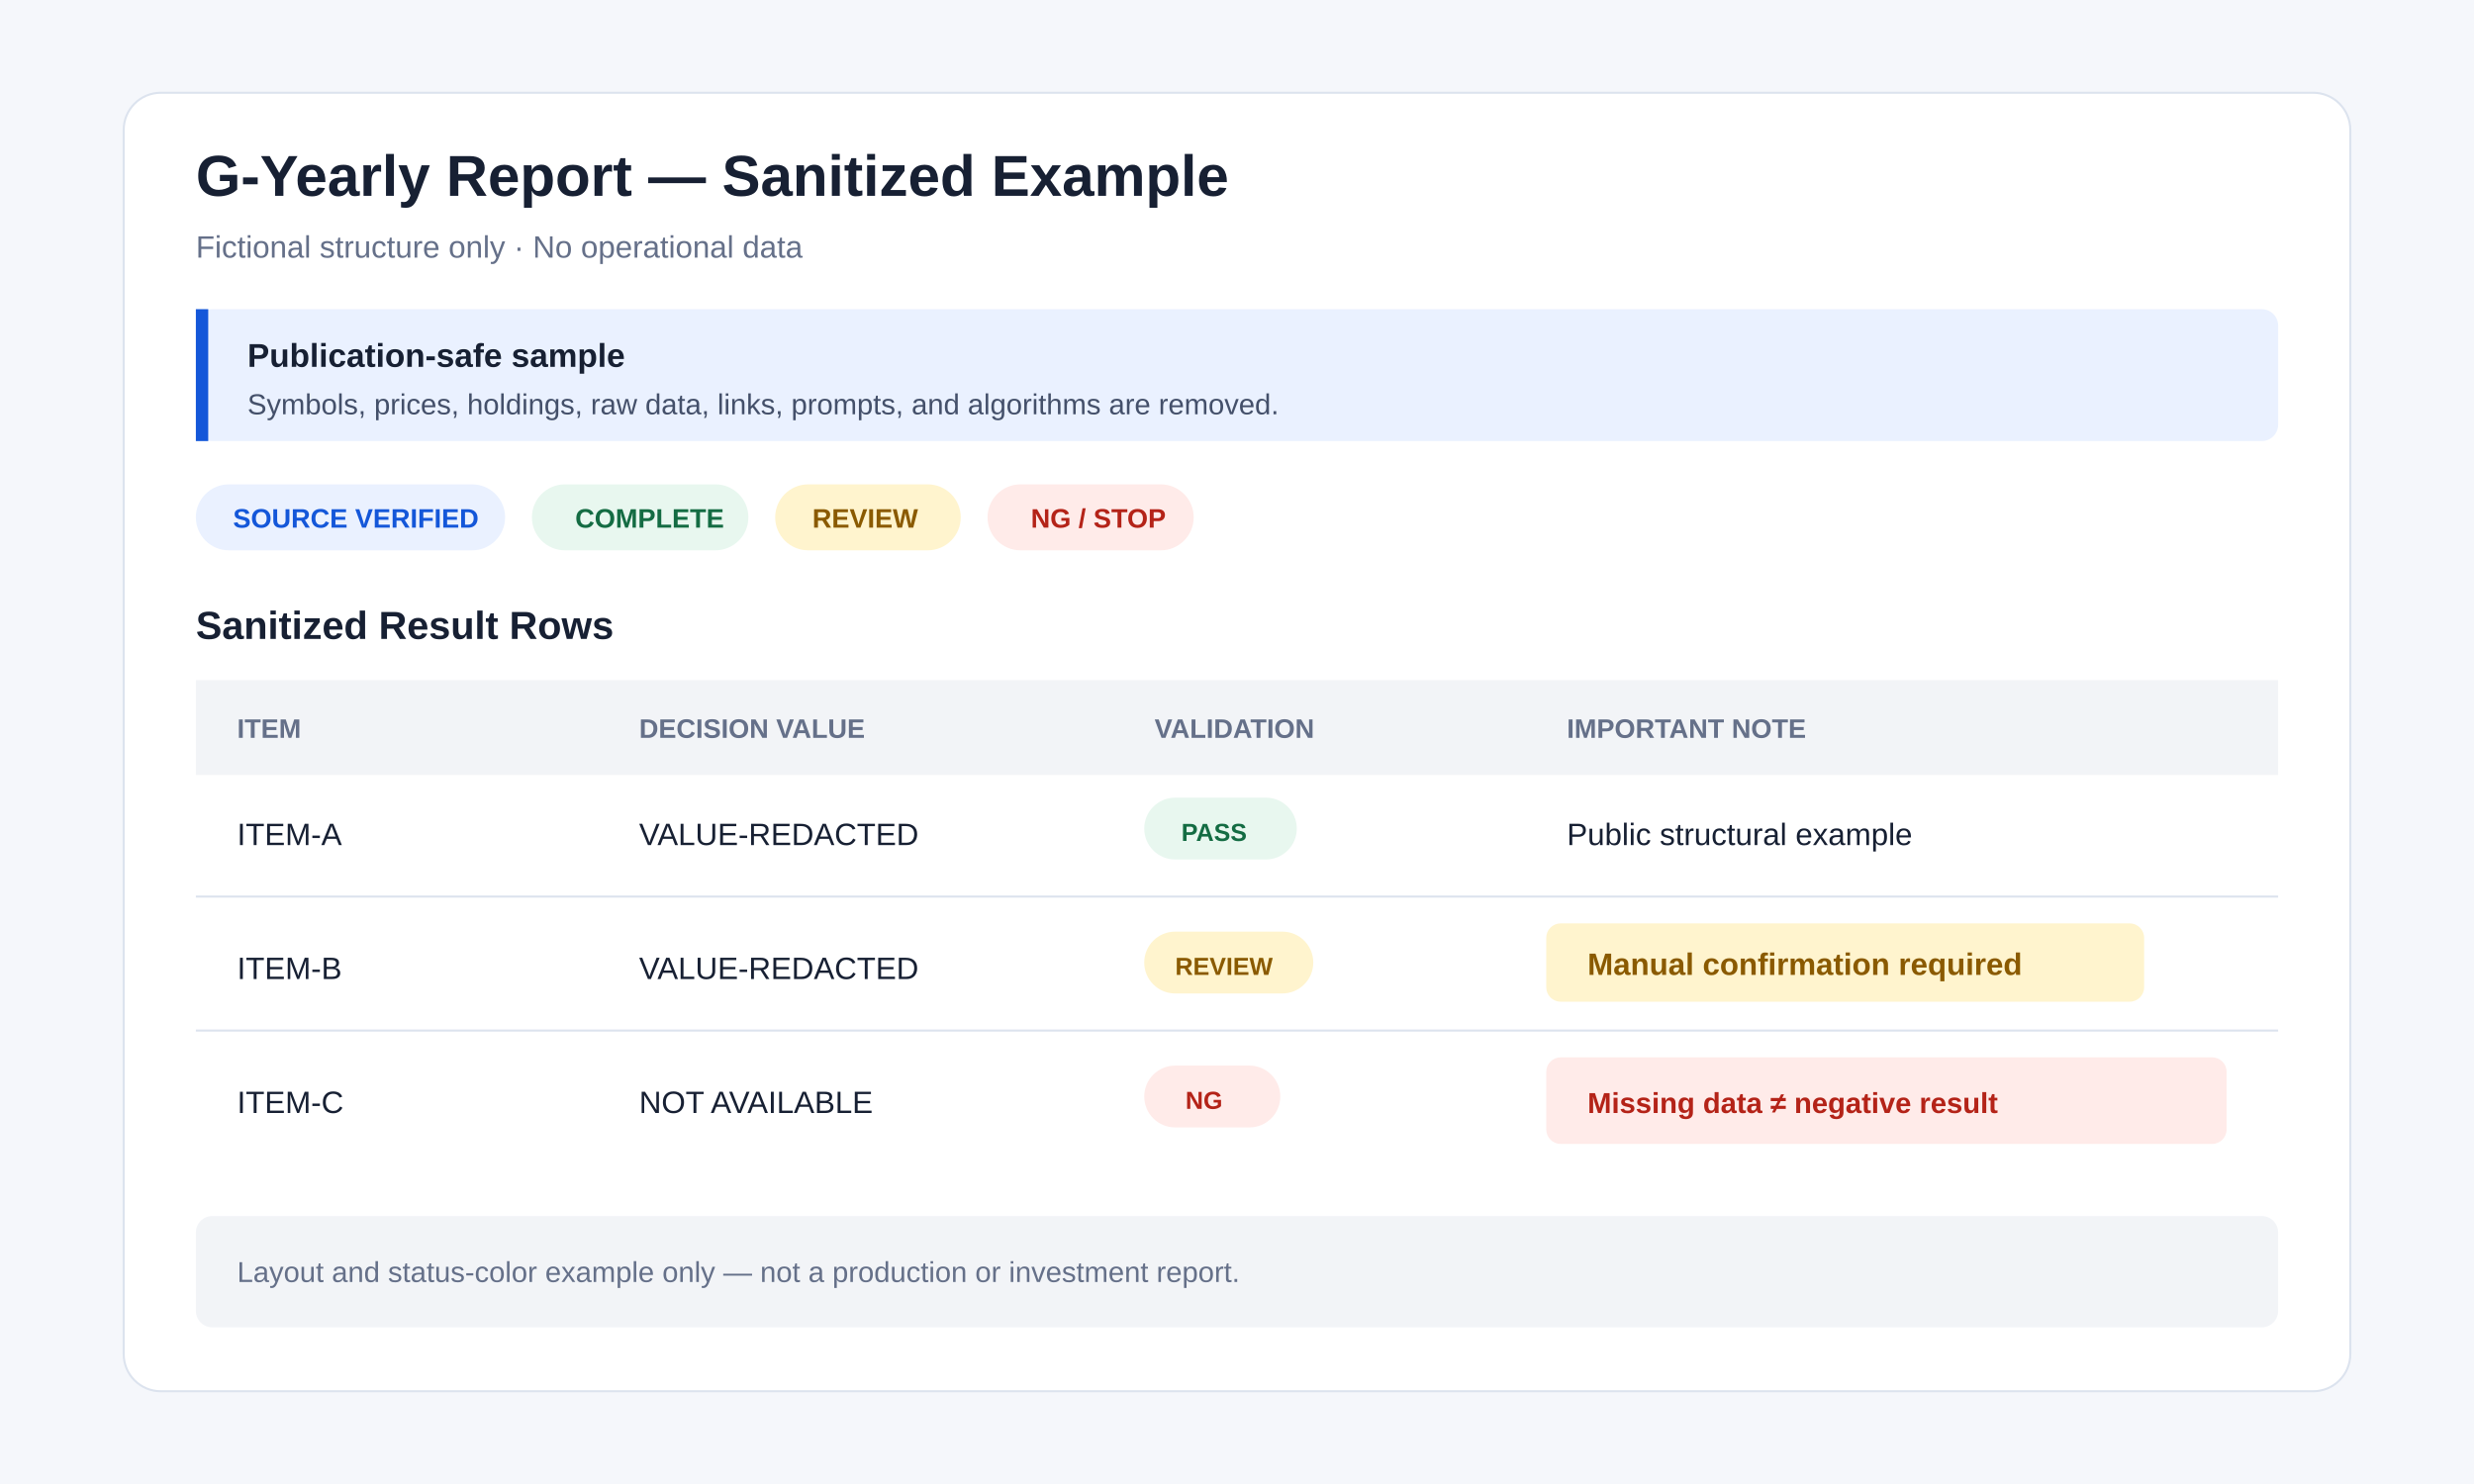
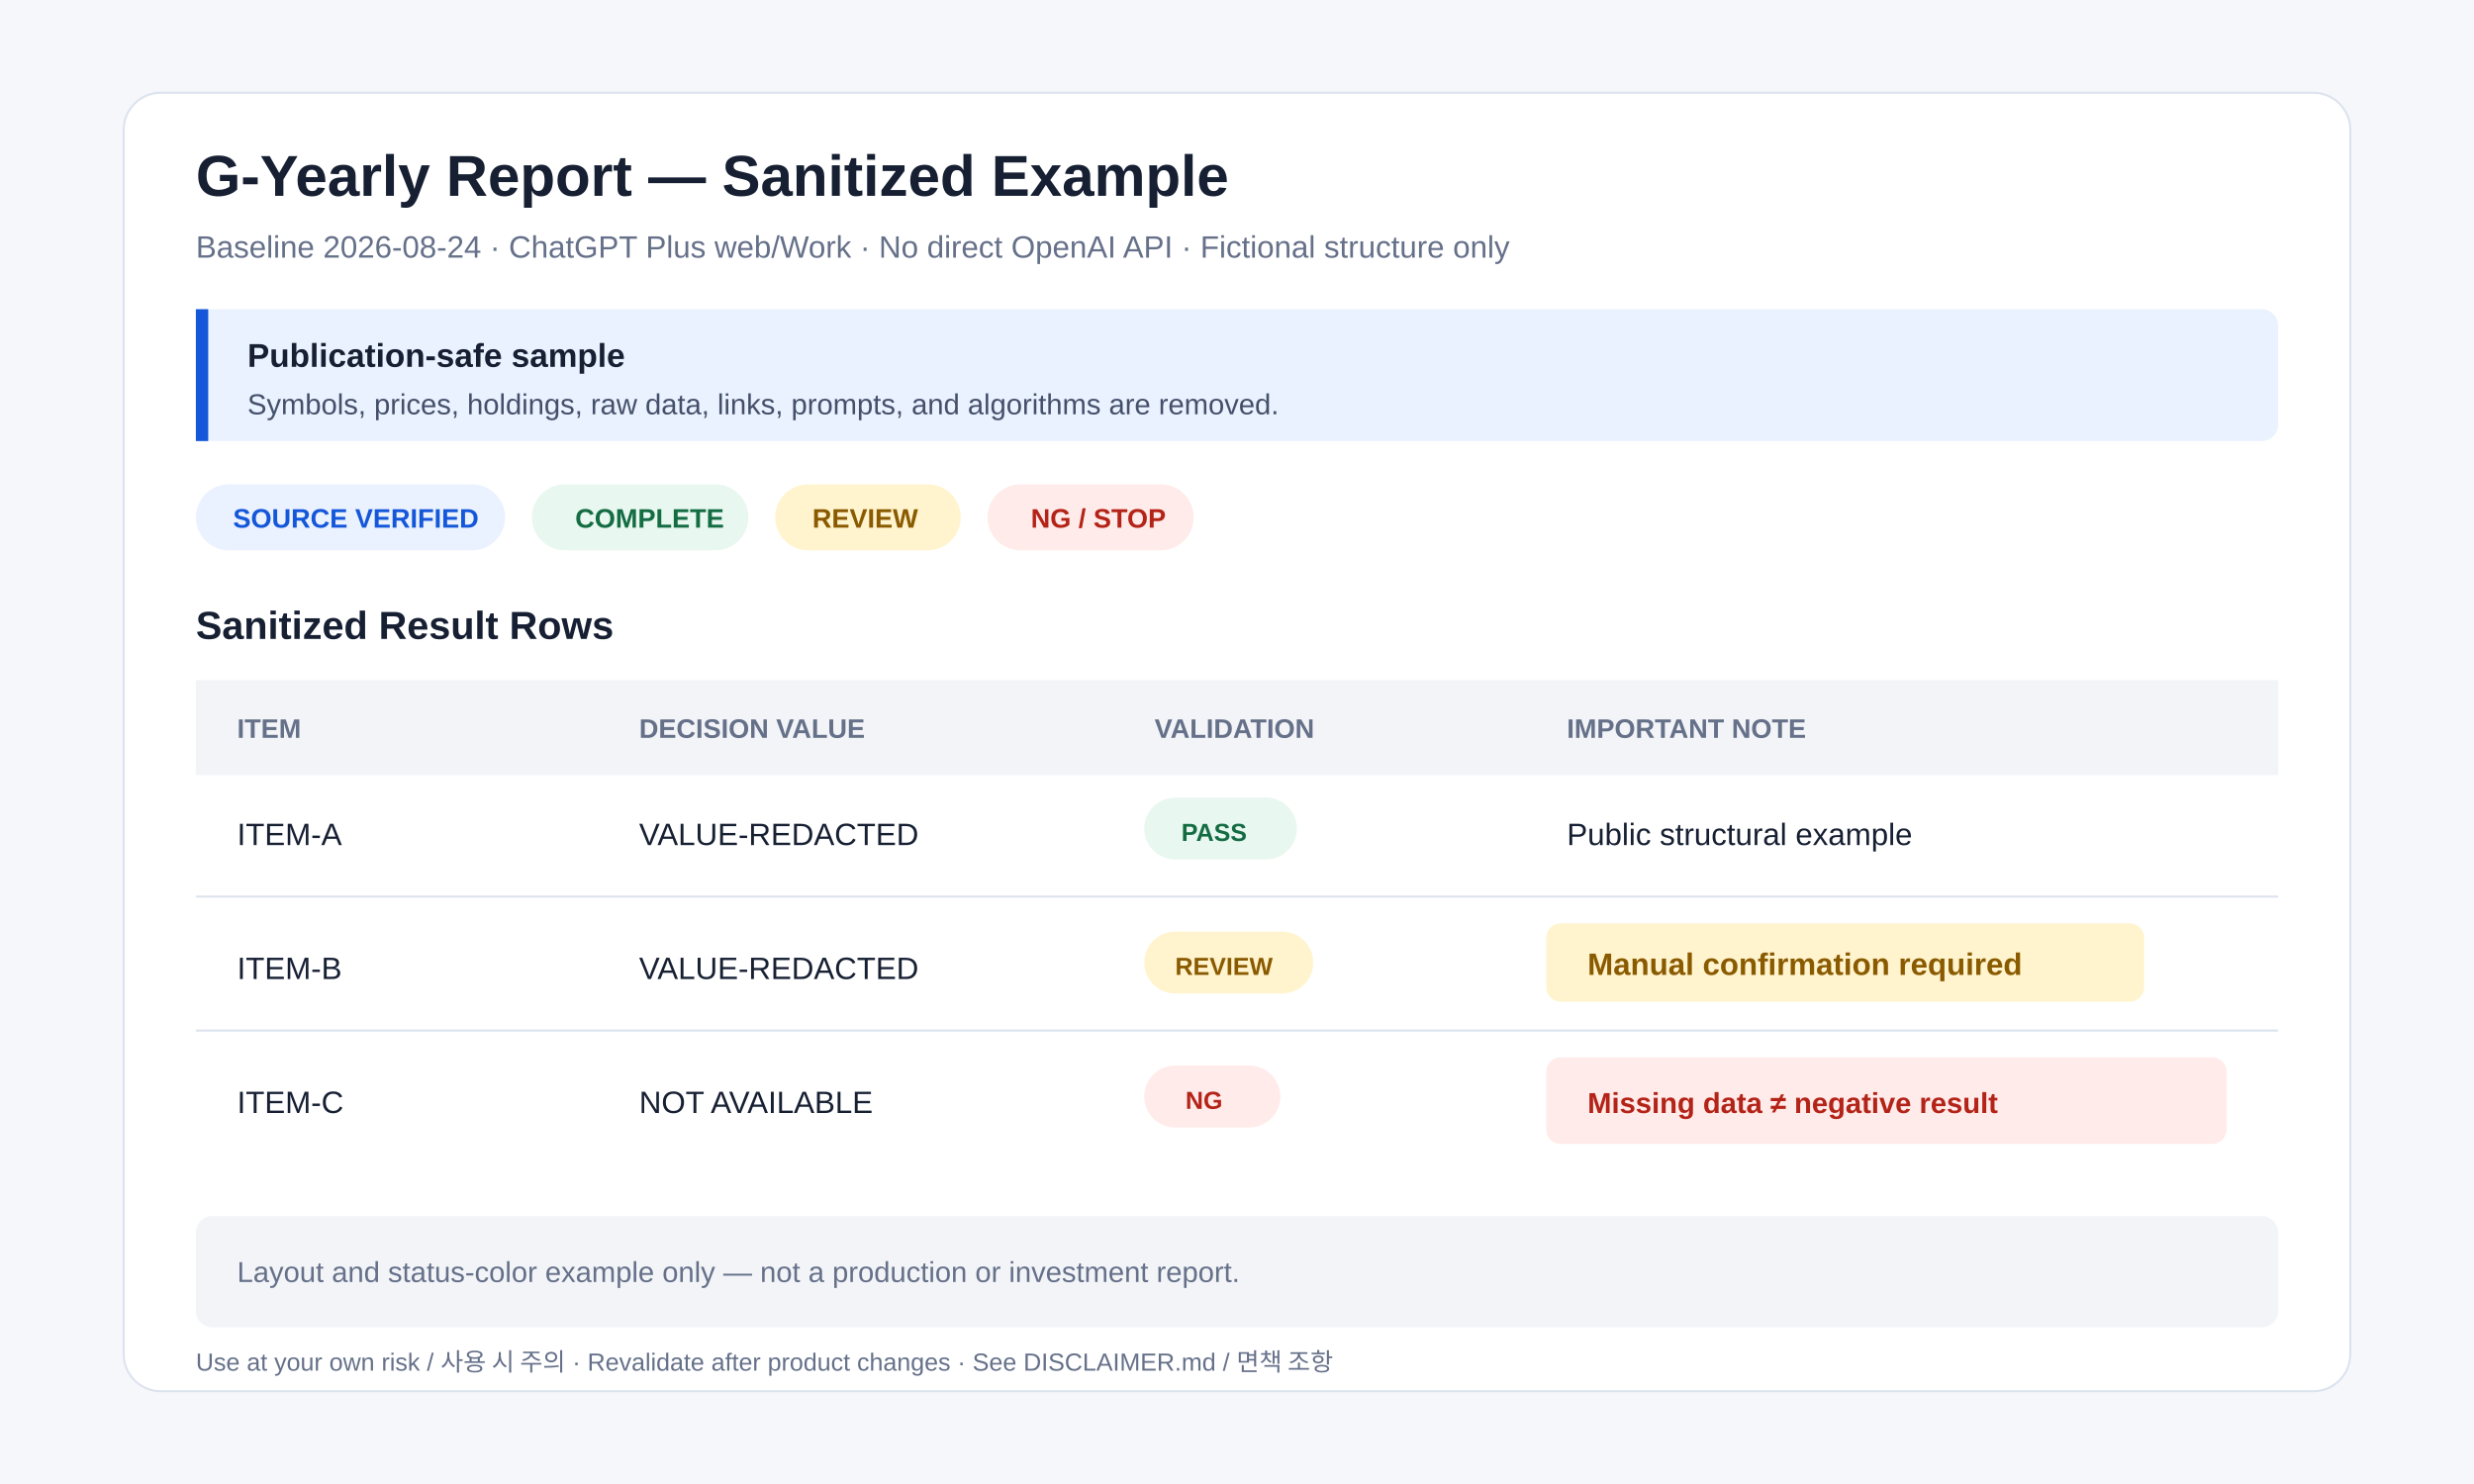
<svg xmlns="http://www.w3.org/2000/svg" width="1200" height="720" viewBox="0 0 1200 720">
  <rect width="1200" height="720" fill="#f5f7fb" />
  <rect x="60" y="45" width="1080" height="630" rx="18" fill="white" stroke="#dce3ee" />
  <text x="95" y="95" font-family="Arial,sans-serif" font-size="28" font-weight="700" fill="#172033">G-Yearly Report — Sanitized Example</text>
-   <text x="95" y="125" font-family="Arial,sans-serif" font-size="15" fill="#657089">Fictional structure only · No operational data</text>
+   <text x="95" y="125" font-family="Arial,sans-serif" font-size="15" fill="#657089">Baseline 2026-08-24 · ChatGPT Plus web/Work · No direct OpenAI API · Fictional structure only</text>
  <rect x="95" y="150" width="1010" height="64" rx="8" fill="#eaf1ff" />
  <rect x="95" y="150" width="6" height="64" fill="#1457d9" />
  <text x="120" y="178" font-family="Arial,sans-serif" font-size="16" font-weight="700" fill="#172033">Publication-safe sample</text>
  <text x="120" y="201" font-family="Arial,sans-serif" font-size="14" fill="#44506a">Symbols, prices, holdings, raw data, links, prompts, and algorithms are removed.</text>
  <g font-family="Arial,sans-serif" font-size="13" font-weight="700">
    <rect x="95" y="235" width="150" height="32" rx="16" fill="#eaf1ff" />
    <text x="113" y="256" fill="#1457d9">SOURCE VERIFIED</text>
    <rect x="258" y="235" width="105" height="32" rx="16" fill="#e8f7ef" />
    <text x="279" y="256" fill="#146c43">COMPLETE</text>
    <rect x="376" y="235" width="90" height="32" rx="16" fill="#fff4ce" />
    <text x="394" y="256" fill="#8a5a00">REVIEW</text>
    <rect x="479" y="235" width="100" height="32" rx="16" fill="#ffebe9" />
    <text x="500" y="256" fill="#b42318">NG / STOP</text>
  </g>
  <text x="95" y="310" font-family="Arial,sans-serif" font-size="19" font-weight="700" fill="#172033">Sanitized Result Rows</text>
  <rect x="95" y="330" width="1010" height="46" fill="#f2f4f7" />
  <g font-family="Arial,sans-serif" font-size="13" font-weight="700" fill="#657089">
    <text x="115" y="358">ITEM</text>
    <text x="310" y="358">DECISION VALUE</text>
    <text x="560" y="358">VALIDATION</text>
    <text x="760" y="358">IMPORTANT NOTE</text>
  </g>
  <g font-family="Arial,sans-serif" font-size="15" fill="#172033">
    <text x="115" y="410">ITEM-A</text>
    <text x="310" y="410">VALUE-REDACTED</text>
    <rect x="555" y="387" width="74" height="30" rx="15" fill="#e8f7ef" />
    <text x="573" y="408" font-size="12" font-weight="700" fill="#146c43">PASS</text>
    <text x="760" y="410">Public structural example</text>
    <line x1="95" y1="435" x2="1105" y2="435" stroke="#dce3ee" />
    <text x="115" y="475">ITEM-B</text>
    <text x="310" y="475">VALUE-REDACTED</text>
    <rect x="555" y="452" width="82" height="30" rx="15" fill="#fff4ce" />
    <text x="570" y="473" font-size="12" font-weight="700" fill="#8a5a00">REVIEW</text>
    <rect x="750" y="448" width="290" height="38" rx="7" fill="#fff4ce" />
    <text x="770" y="473" font-weight="700" fill="#8a5a00">Manual confirmation required</text>
    <line x1="95" y1="500" x2="1105" y2="500" stroke="#dce3ee" />
    <text x="115" y="540">ITEM-C</text>
    <text x="310" y="540">NOT AVAILABLE</text>
    <rect x="555" y="517" width="66" height="30" rx="15" fill="#ffebe9" />
    <text x="575" y="538" font-size="12" font-weight="700" fill="#b42318">NG</text>
    <rect x="750" y="513" width="330" height="42" rx="7" fill="#ffebe9" />
    <text x="770" y="540" font-size="14" font-weight="700" fill="#b42318">Missing data ≠ negative result</text>
  </g>
  <rect x="95" y="590" width="1010" height="54" rx="8" fill="#f2f4f7" />
  <text x="115" y="622" font-family="Arial,sans-serif" font-size="14" fill="#657089">Layout and status-color example only — not a production or investment report.</text>
+   <text x="95" y="665" font-family="Arial,sans-serif" font-size="12" fill="#657089">Use at your own risk / 사용 시 주의 · Revalidate after product changes · See DISCLAIMER.md / 면책 조항</text>
</svg>
